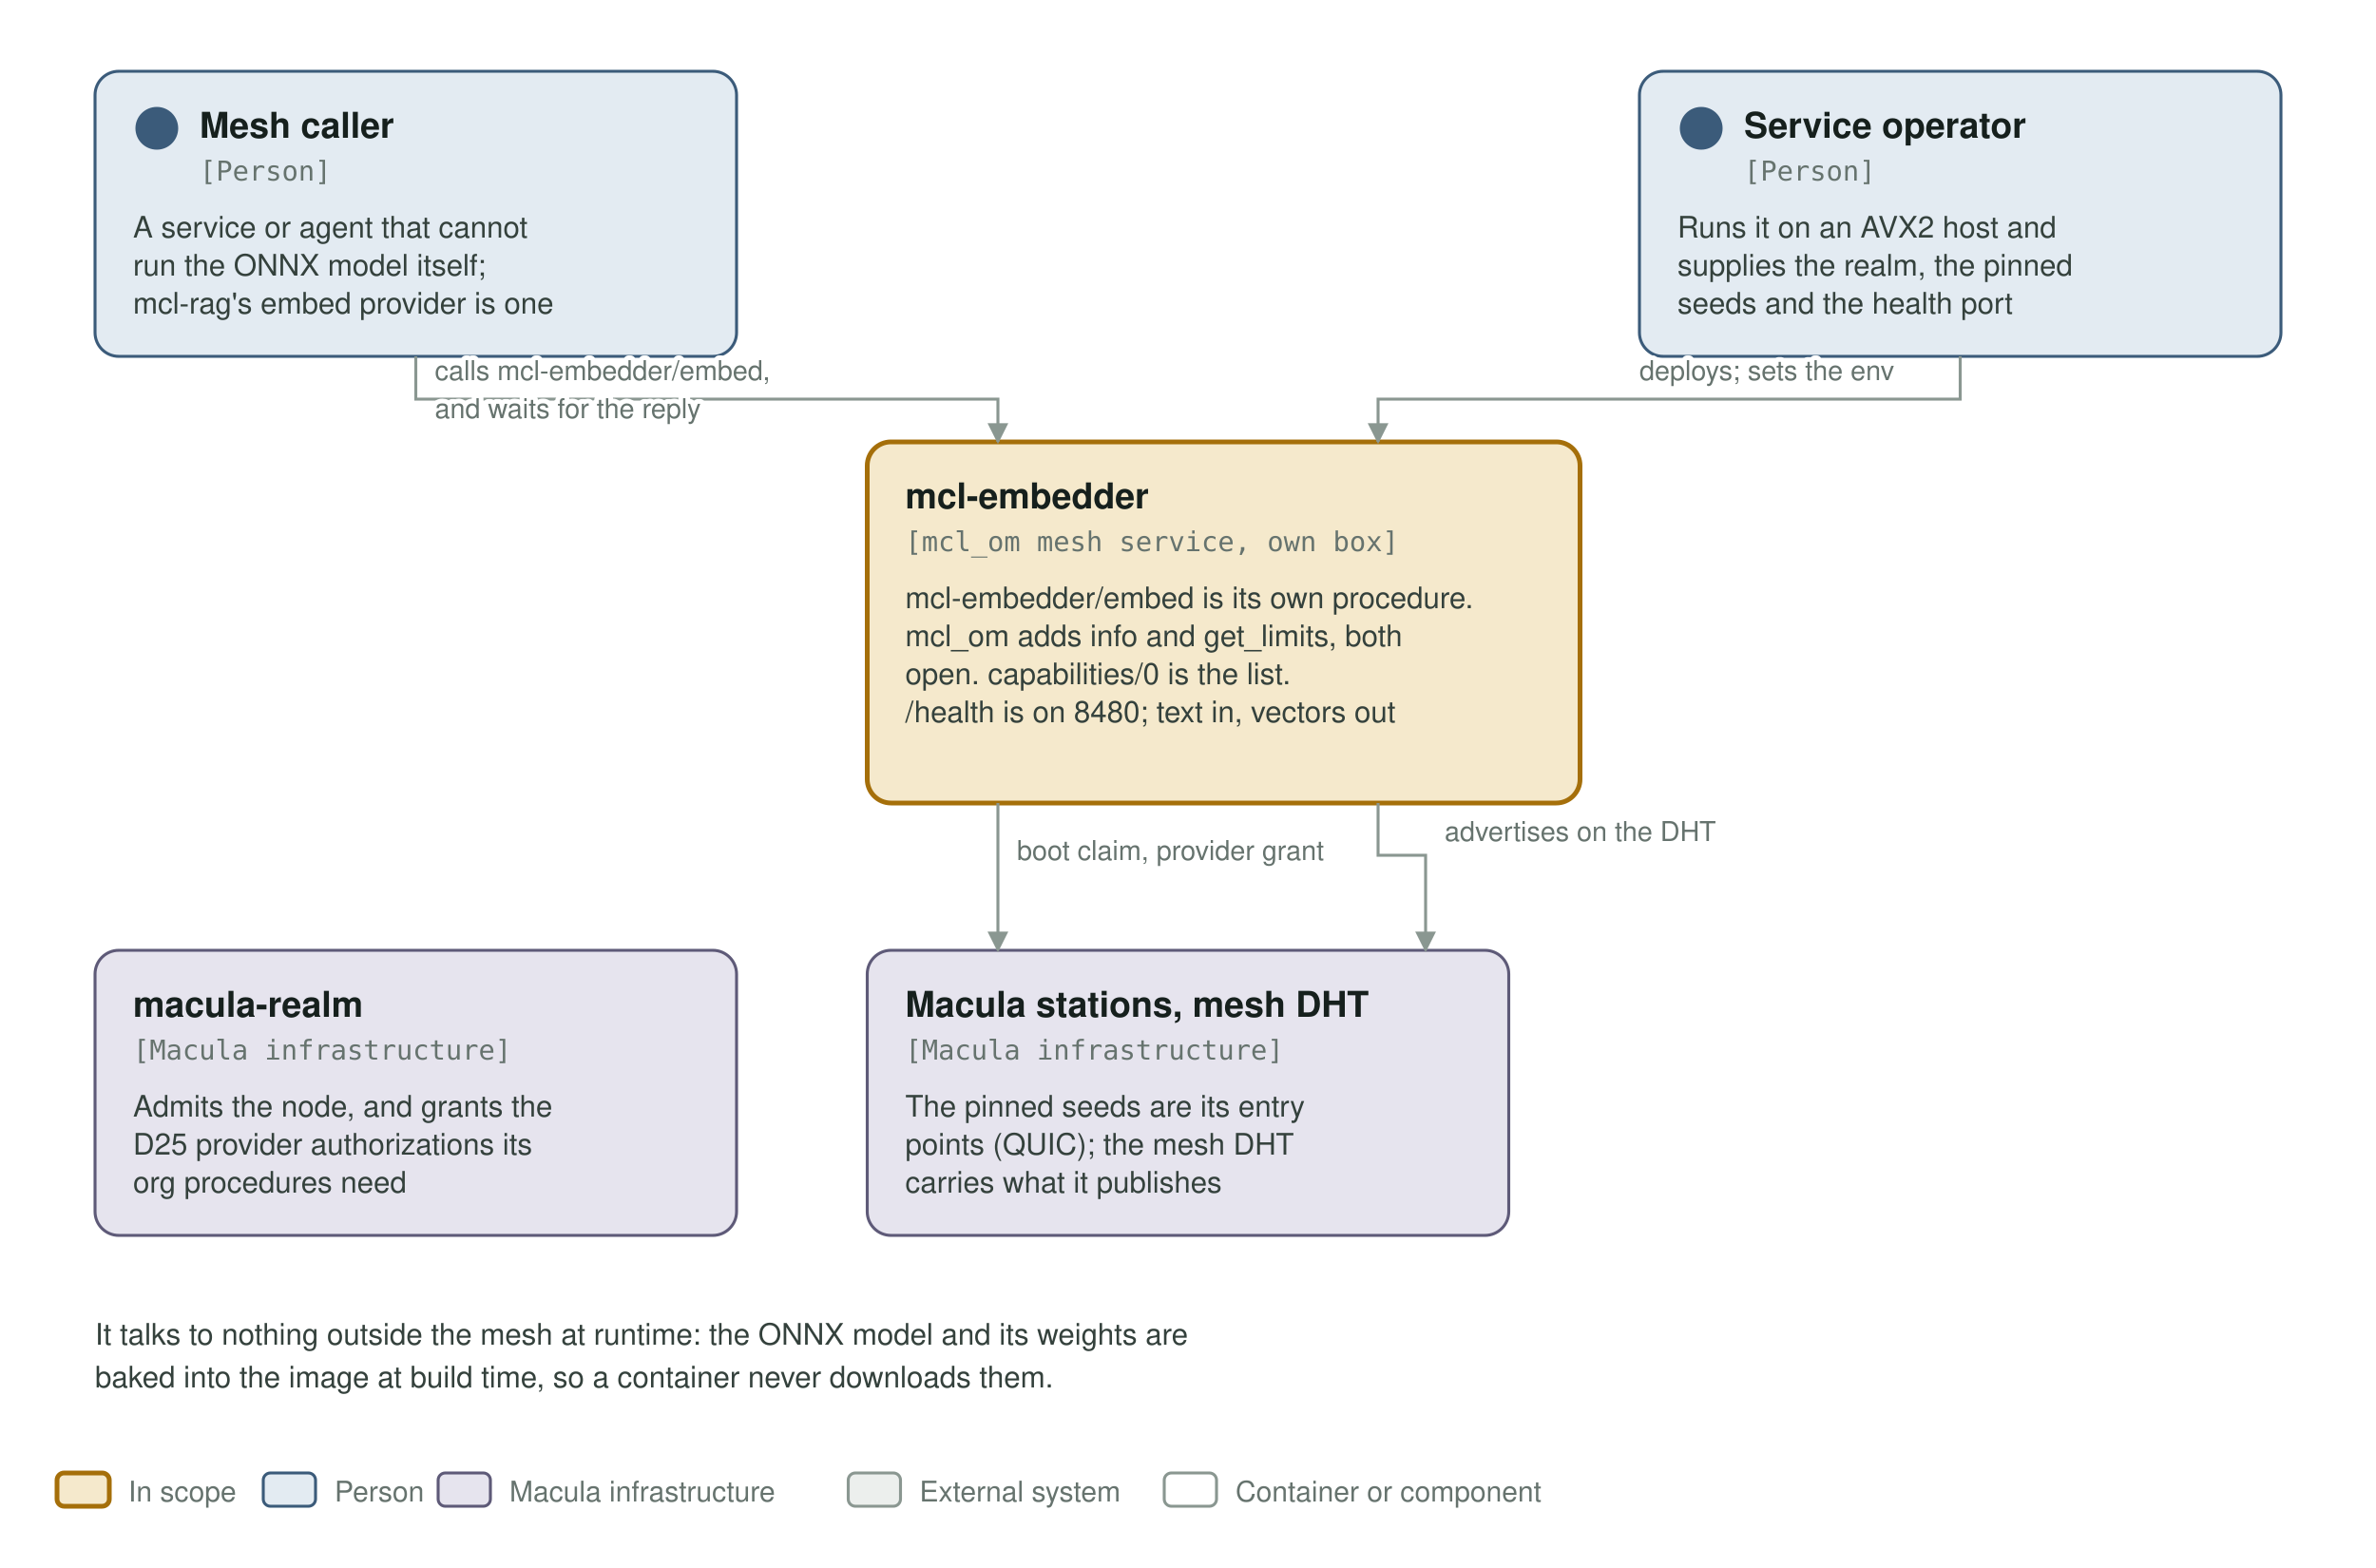
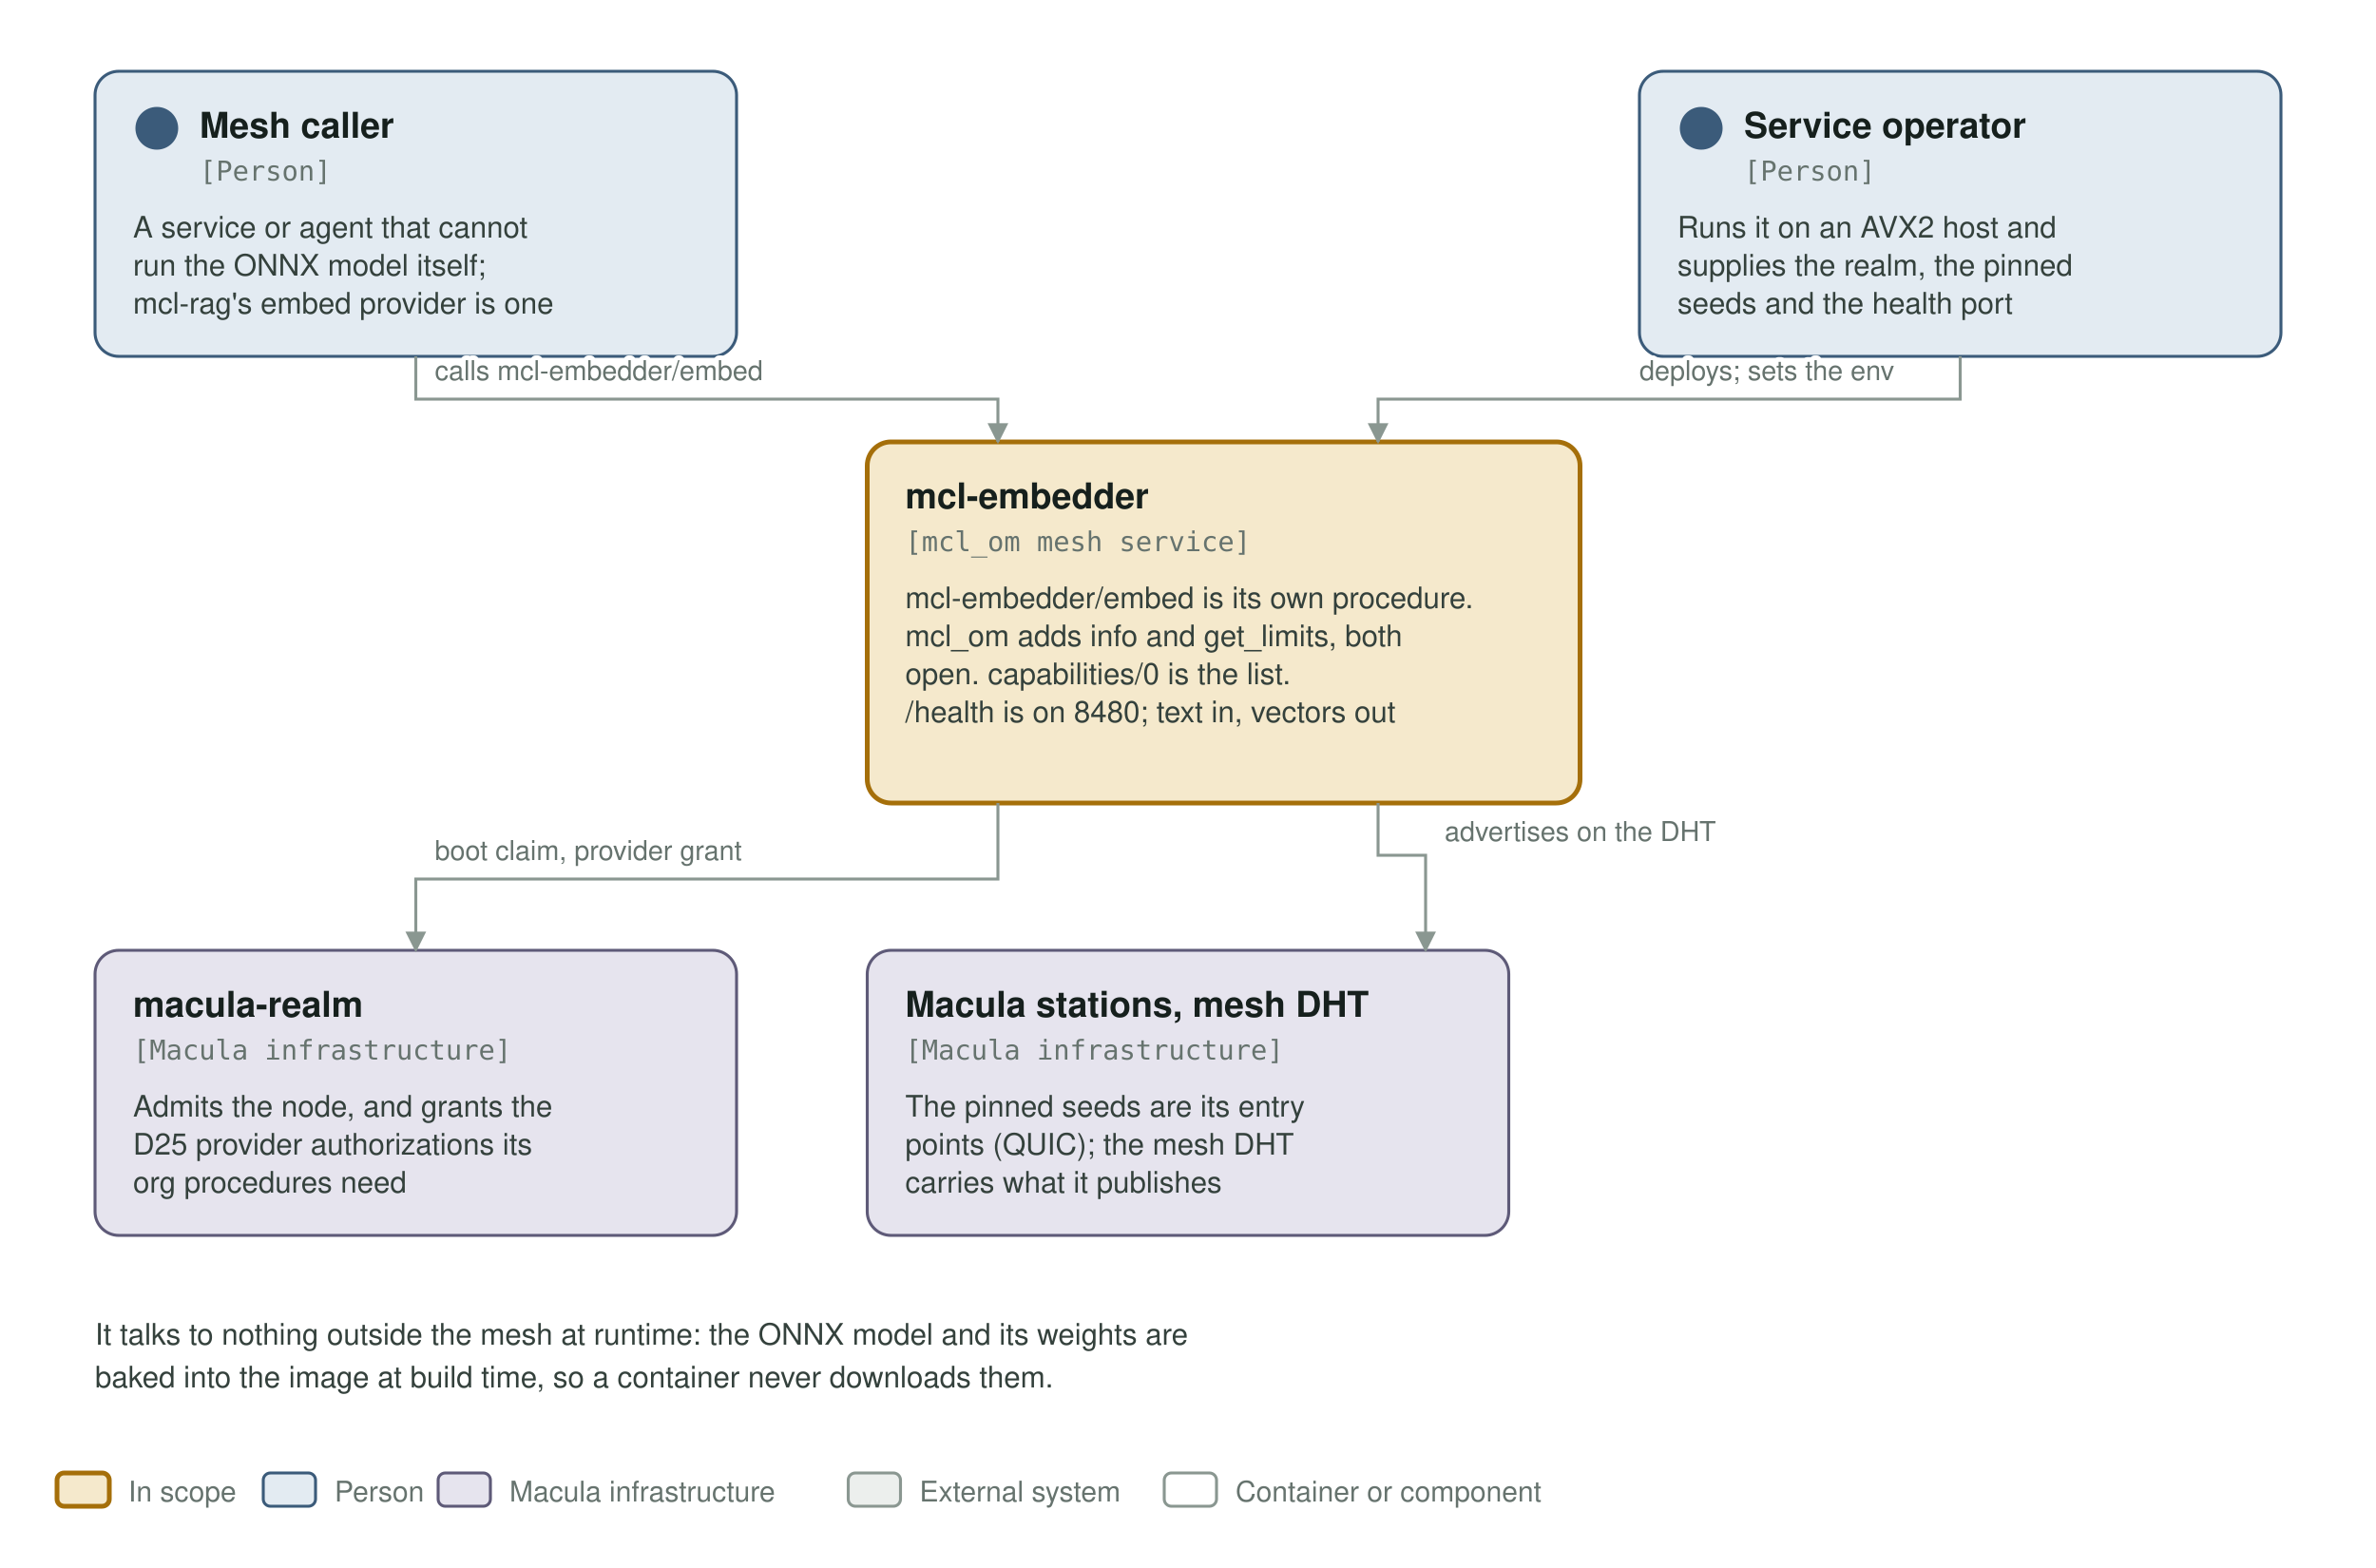
<svg xmlns="http://www.w3.org/2000/svg" viewBox="0 0 1000 660" role="img" aria-label="mcl-embedder system context">
  <style>
.t-name { font-family: "Atkinson Hyperlegible", "Segoe UI", system-ui, -apple-system, Helvetica, Arial, sans-serif; font-size: 15px; font-weight: 700; }
.t-desc { font-family: "Atkinson Hyperlegible", "Segoe UI", system-ui, -apple-system, Helvetica, Arial, sans-serif; font-size: 12.5px; }
.t-rel { font-family: "Atkinson Hyperlegible", "Segoe UI", system-ui, -apple-system, Helvetica, Arial, sans-serif; font-size: 11.5px; paint-order: stroke; stroke-width: 4px; stroke-linejoin: round; }
.t-code { font-family: "JetBrains Mono", ui-monospace, Menlo, Consolas, monospace; font-size: 13px; font-weight: 600; }
.t-type { font-family: "JetBrains Mono", ui-monospace, Menlo, Consolas, monospace; font-size: 11.5px; }
.t-bound { font-family: "JetBrains Mono", ui-monospace, Menlo, Consolas, monospace; font-size: 12px; font-weight: 600; }
.t-leg { font-family: "Atkinson Hyperlegible", "Segoe UI", system-ui, -apple-system, Helvetica, Arial, sans-serif; font-size: 12px; }
.edge { fill: none; stroke-width: 1.25; }
.edge-later { fill: none; stroke-width: 1.25; stroke-dasharray: 5 4; }
.bg { fill: #FFFFFF; }
.b-sys { fill: #F5E9CC; stroke: #A56F0A; stroke-width: 2; }
.b-per { fill: #E3EBF2; stroke: #3B5B7A; stroke-width: 1.25; }
.b-mac { fill: #E6E4EE; stroke: #5E5A78; stroke-width: 1.25; }
.b-ext { fill: #ECEFED; stroke: #8A9791; stroke-width: 1.25; }
.b-cmp { fill: #FFFFFF; stroke: #8A9791; stroke-width: 1.25; }
.b-later { fill: none; stroke: #8A9791; stroke-width: 1.25; stroke-dasharray: 5 4; }
.bound { fill: none; stroke: #B3BDB8; stroke-width: 1; }
.head { fill: #3B5B7A; }
.t-name, .t-code { fill: #16201D; }
.t-type, .t-bound, .t-leg { fill: #66736E; }
.t-desc { fill: #34413C; }
.t-rel { fill: #66736E; stroke: #FFFFFF; }
.edge, .edge-later { stroke: #8A9791; }
.arrowhead { fill: #8A9791; }
@media (prefers-color-scheme: dark) {
.bg { fill: #171F1C; }
.b-sys { fill: #3A2E13; stroke: #E3AA3C; }
.b-per { fill: #1D2A36; stroke: #8EB4D8; }
.b-mac { fill: #26243A; stroke: #A9A4C8; }
.b-ext { fill: #1C2421; stroke: #7D8B85; }
.b-cmp { fill: #171F1C; stroke: #7D8B85; }
.b-later { stroke: #7D8B85; }
.bound { stroke: #4A5752; }
.head { fill: #8EB4D8; }
.t-name, .t-code { fill: #E6ECE9; }
.t-type, .t-bound, .t-leg { fill: #93A09A; }
.t-desc { fill: #C3CDC8; }
.t-rel { fill: #93A09A; stroke: #171F1C; }
.edge, .edge-later { stroke: #7D8B85; }
.arrowhead { fill: #7D8B85; }
}
</style>
  <defs>
    <marker id="a" viewBox="0 0 10 10" refX="9" refY="5" markerWidth="7" markerHeight="7" orient="auto-start-reverse">
      <path class="arrowhead" d="M0 0L10 5L0 10z" />
    </marker>
  </defs>
  <rect class="bg" x="0" y="0" width="1000" height="660" />
  <rect class="b-per" x="40" y="30" width="270" height="120" rx="10" />
  <circle class="head" cx="66" cy="54" r="9" />
  <text class="t-name" x="84" y="58">Mesh caller</text>
  <text class="t-type" x="84" y="76">[Person]</text>
  <text class="t-desc" x="56" y="100">A service or agent that cannot</text>
  <text class="t-desc" x="56" y="116">run the ONNX model itself;</text>
  <text class="t-desc" x="56" y="132">mcl-rag's embed provider is one</text>
  <rect class="b-per" x="690" y="30" width="270" height="120" rx="10" />
  <circle class="head" cx="716" cy="54" r="9" />
  <text class="t-name" x="734" y="58">Service operator</text>
  <text class="t-type" x="734" y="76">[Person]</text>
  <text class="t-desc" x="706" y="100">Runs it on an AVX2 host and</text>
  <text class="t-desc" x="706" y="116">supplies the realm, the pinned</text>
  <text class="t-desc" x="706" y="132">seeds and the health port</text>
  <rect class="b-sys" x="365" y="186" width="300" height="152" rx="10" />
  <text class="t-name" x="381" y="214">mcl-embedder</text>
-   <text class="t-type" x="381" y="232">[mcl_om mesh service, own box]</text>
+   <text class="t-type" x="381" y="232">[mcl_om mesh service]</text>
  <text class="t-desc" x="381" y="256">mcl-embedder/embed is its own procedure.</text>
  <text class="t-desc" x="381" y="272">mcl_om adds info and get_limits, both</text>
  <text class="t-desc" x="381" y="288">open. capabilities/0 is the list.</text>
  <text class="t-desc" x="381" y="304">/health is on 8480; text in, vectors out</text>
  <rect class="b-mac" x="40" y="400" width="270" height="120" rx="10" />
  <text class="t-name" x="56" y="428">macula-realm</text>
  <text class="t-type" x="56" y="446">[Macula infrastructure]</text>
  <text class="t-desc" x="56" y="470">Admits the node, and grants the</text>
  <text class="t-desc" x="56" y="486">D25 provider authorizations its</text>
  <text class="t-desc" x="56" y="502">org procedures need</text>
  <rect class="b-mac" x="365" y="400" width="270" height="120" rx="10" />
  <text class="t-name" x="381" y="428">Macula stations, mesh DHT</text>
  <text class="t-type" x="381" y="446">[Macula infrastructure]</text>
  <text class="t-desc" x="381" y="470">The pinned seeds are its entry</text>
  <text class="t-desc" x="381" y="486">points (QUIC); the mesh DHT</text>
  <text class="t-desc" x="381" y="502">carries what it publishes</text>
  <path class="edge" d="M175 150V168H420V186" marker-end="url(#a)" />
-   <text class="t-rel" x="183" y="160">calls mcl-embedder/embed,</text>
-   <text class="t-rel" x="183" y="176">and waits for the reply</text>
+   <text class="t-rel" x="183" y="160">calls mcl-embedder/embed</text>
  <path class="edge" d="M825 150V168H580V186" marker-end="url(#a)" />
  <text class="t-rel" x="690" y="160">deploys; sets the env</text>
-   <path class="edge" d="M420 338V400" marker-end="url(#a)" />
-   <text class="t-rel" x="428" y="362">boot claim, provider grant</text>
+   <path class="edge" d="M420 338V370H175V400" marker-end="url(#a)" />
+   <text class="t-rel" x="183" y="362">boot claim, provider grant</text>
  <path class="edge" d="M580 338V360H600V400" marker-end="url(#a)" />
  <text class="t-rel" x="608" y="354">advertises on the DHT</text>
  <text class="t-desc" x="40" y="566">It talks to nothing outside the mesh at runtime: the ONNX model and its weights are</text>
  <text class="t-desc" x="40" y="584">baked into the image at build time, so a container never downloads them.</text>
  <rect class="b-sys" x="24" y="620" width="22" height="14" rx="3" />
  <text class="t-leg" x="54" y="632">In scope</text>
  <rect class="b-per" x="110.8" y="620" width="22" height="14" rx="3" />
  <text class="t-leg" x="140.8" y="632">Person</text>
  <rect class="b-mac" x="184.4" y="620" width="22" height="14" rx="3" />
  <text class="t-leg" x="214.4" y="632">Macula infrastructure</text>
  <rect class="b-ext" x="357.0" y="620" width="22" height="14" rx="3" />
  <text class="t-leg" x="387.0" y="632">External system</text>
  <rect class="b-cmp" x="490.0" y="620" width="22" height="14" rx="3" />
  <text class="t-leg" x="520.0" y="632">Container or component</text>
</svg>
